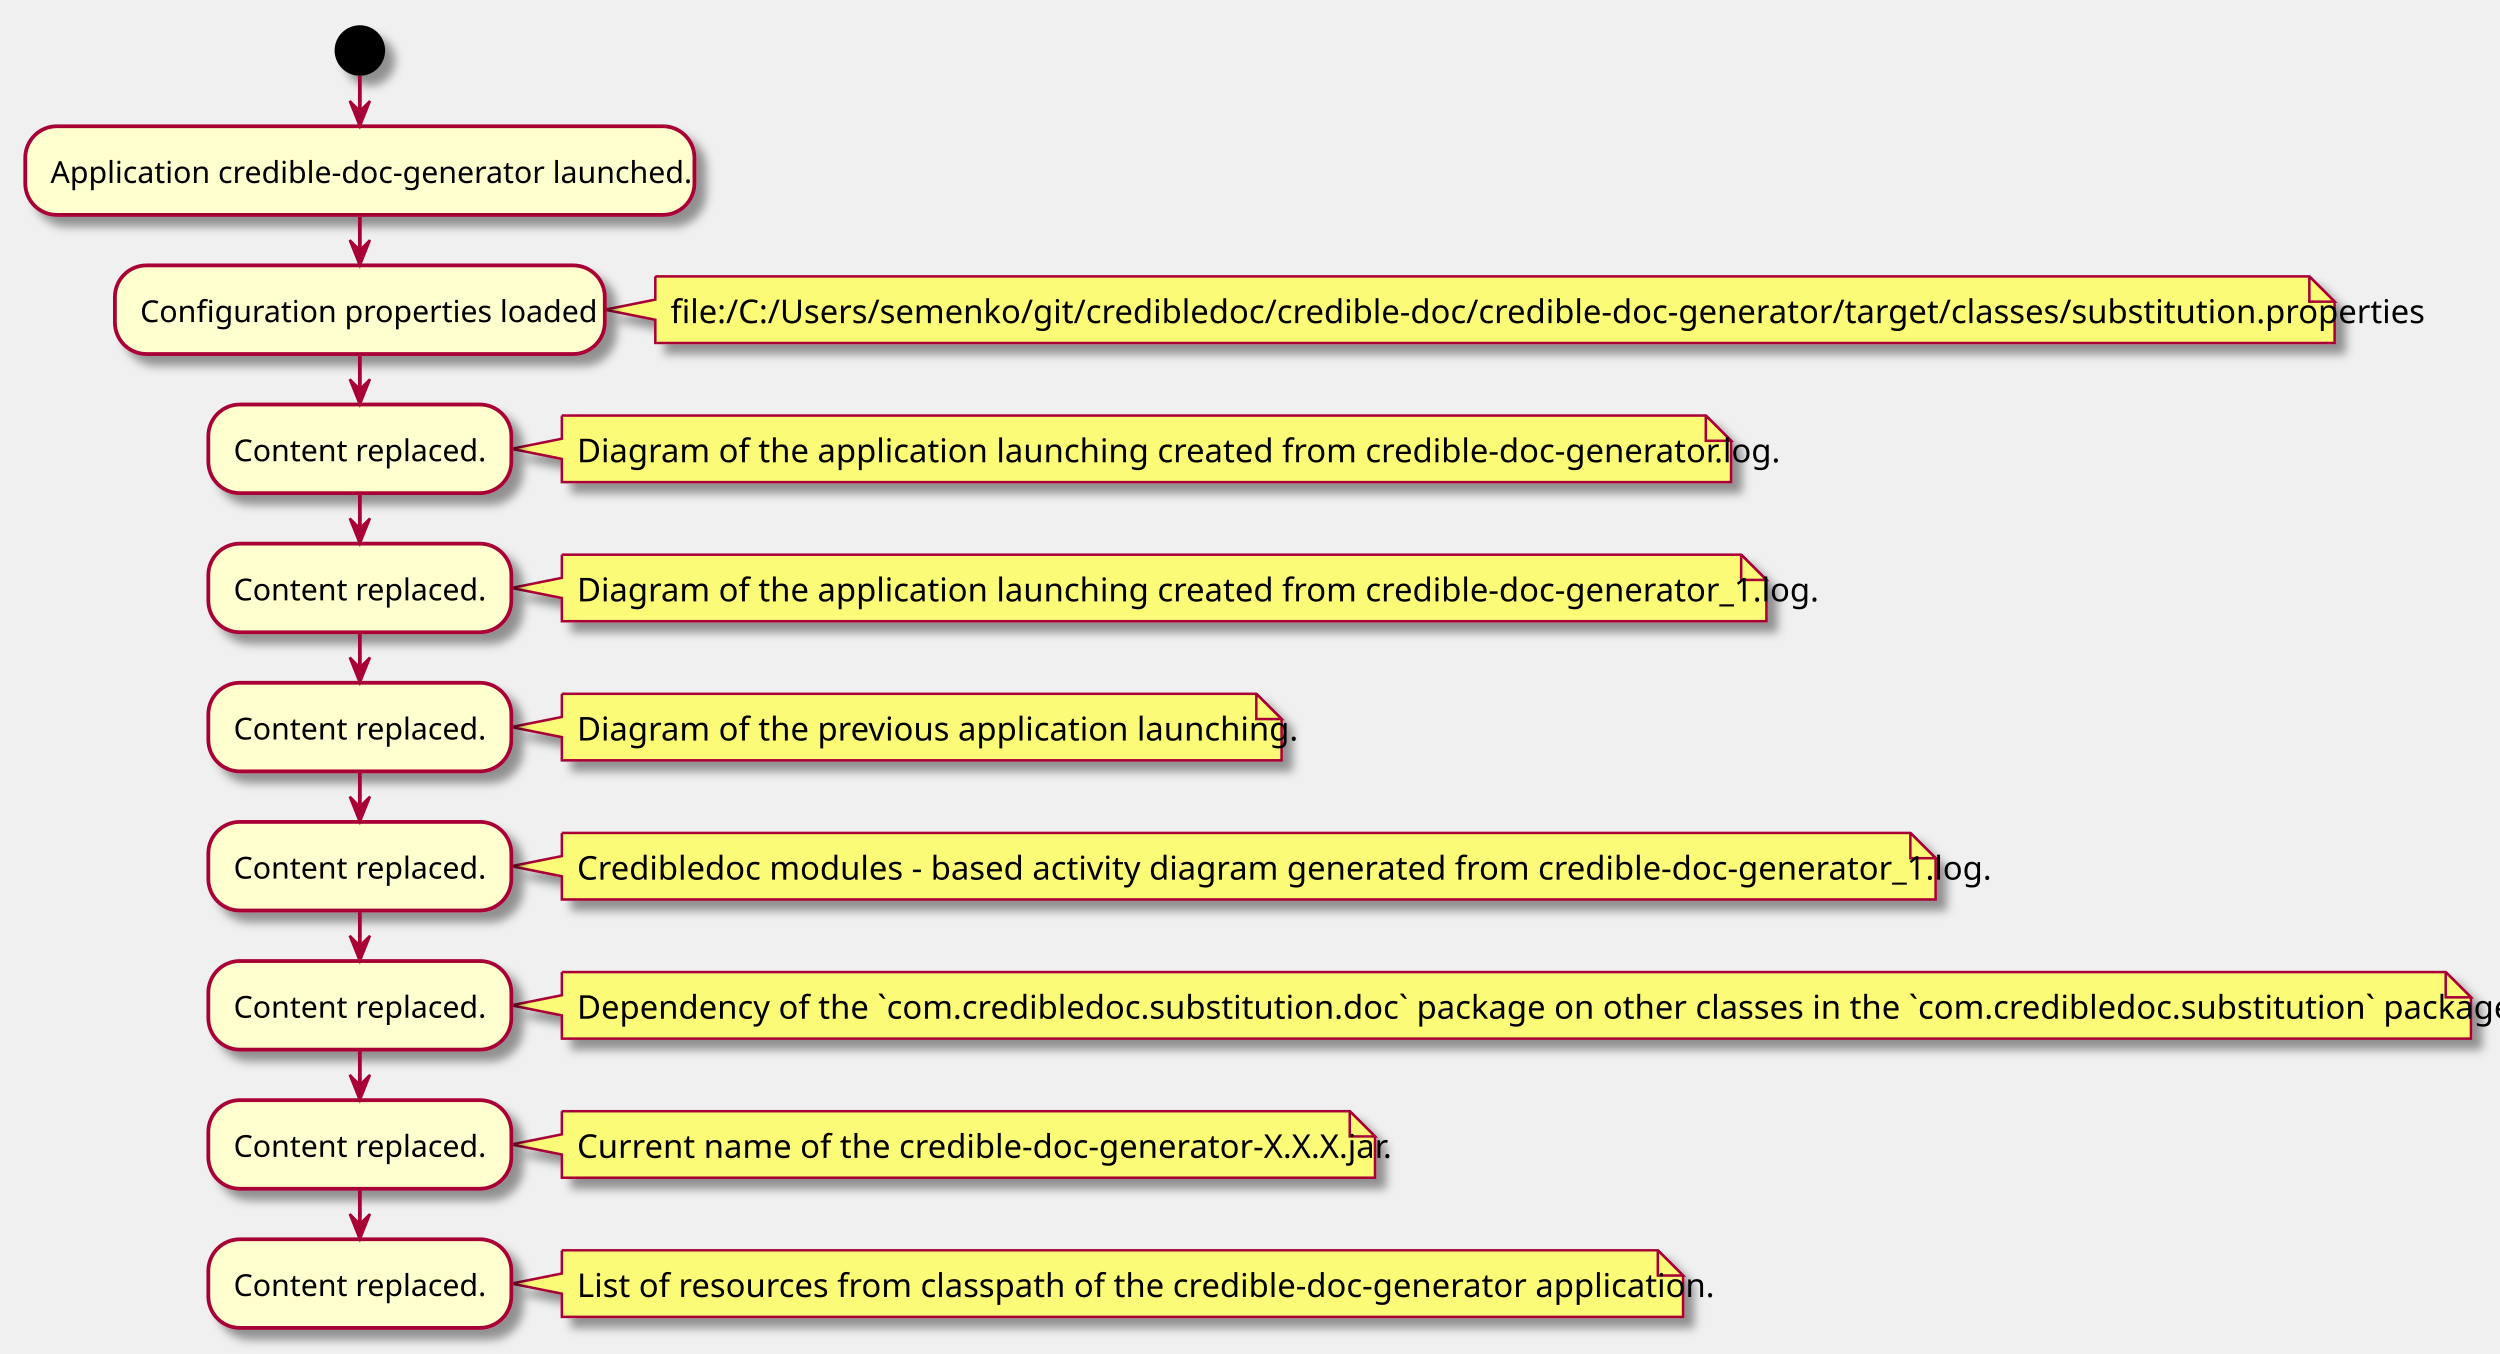
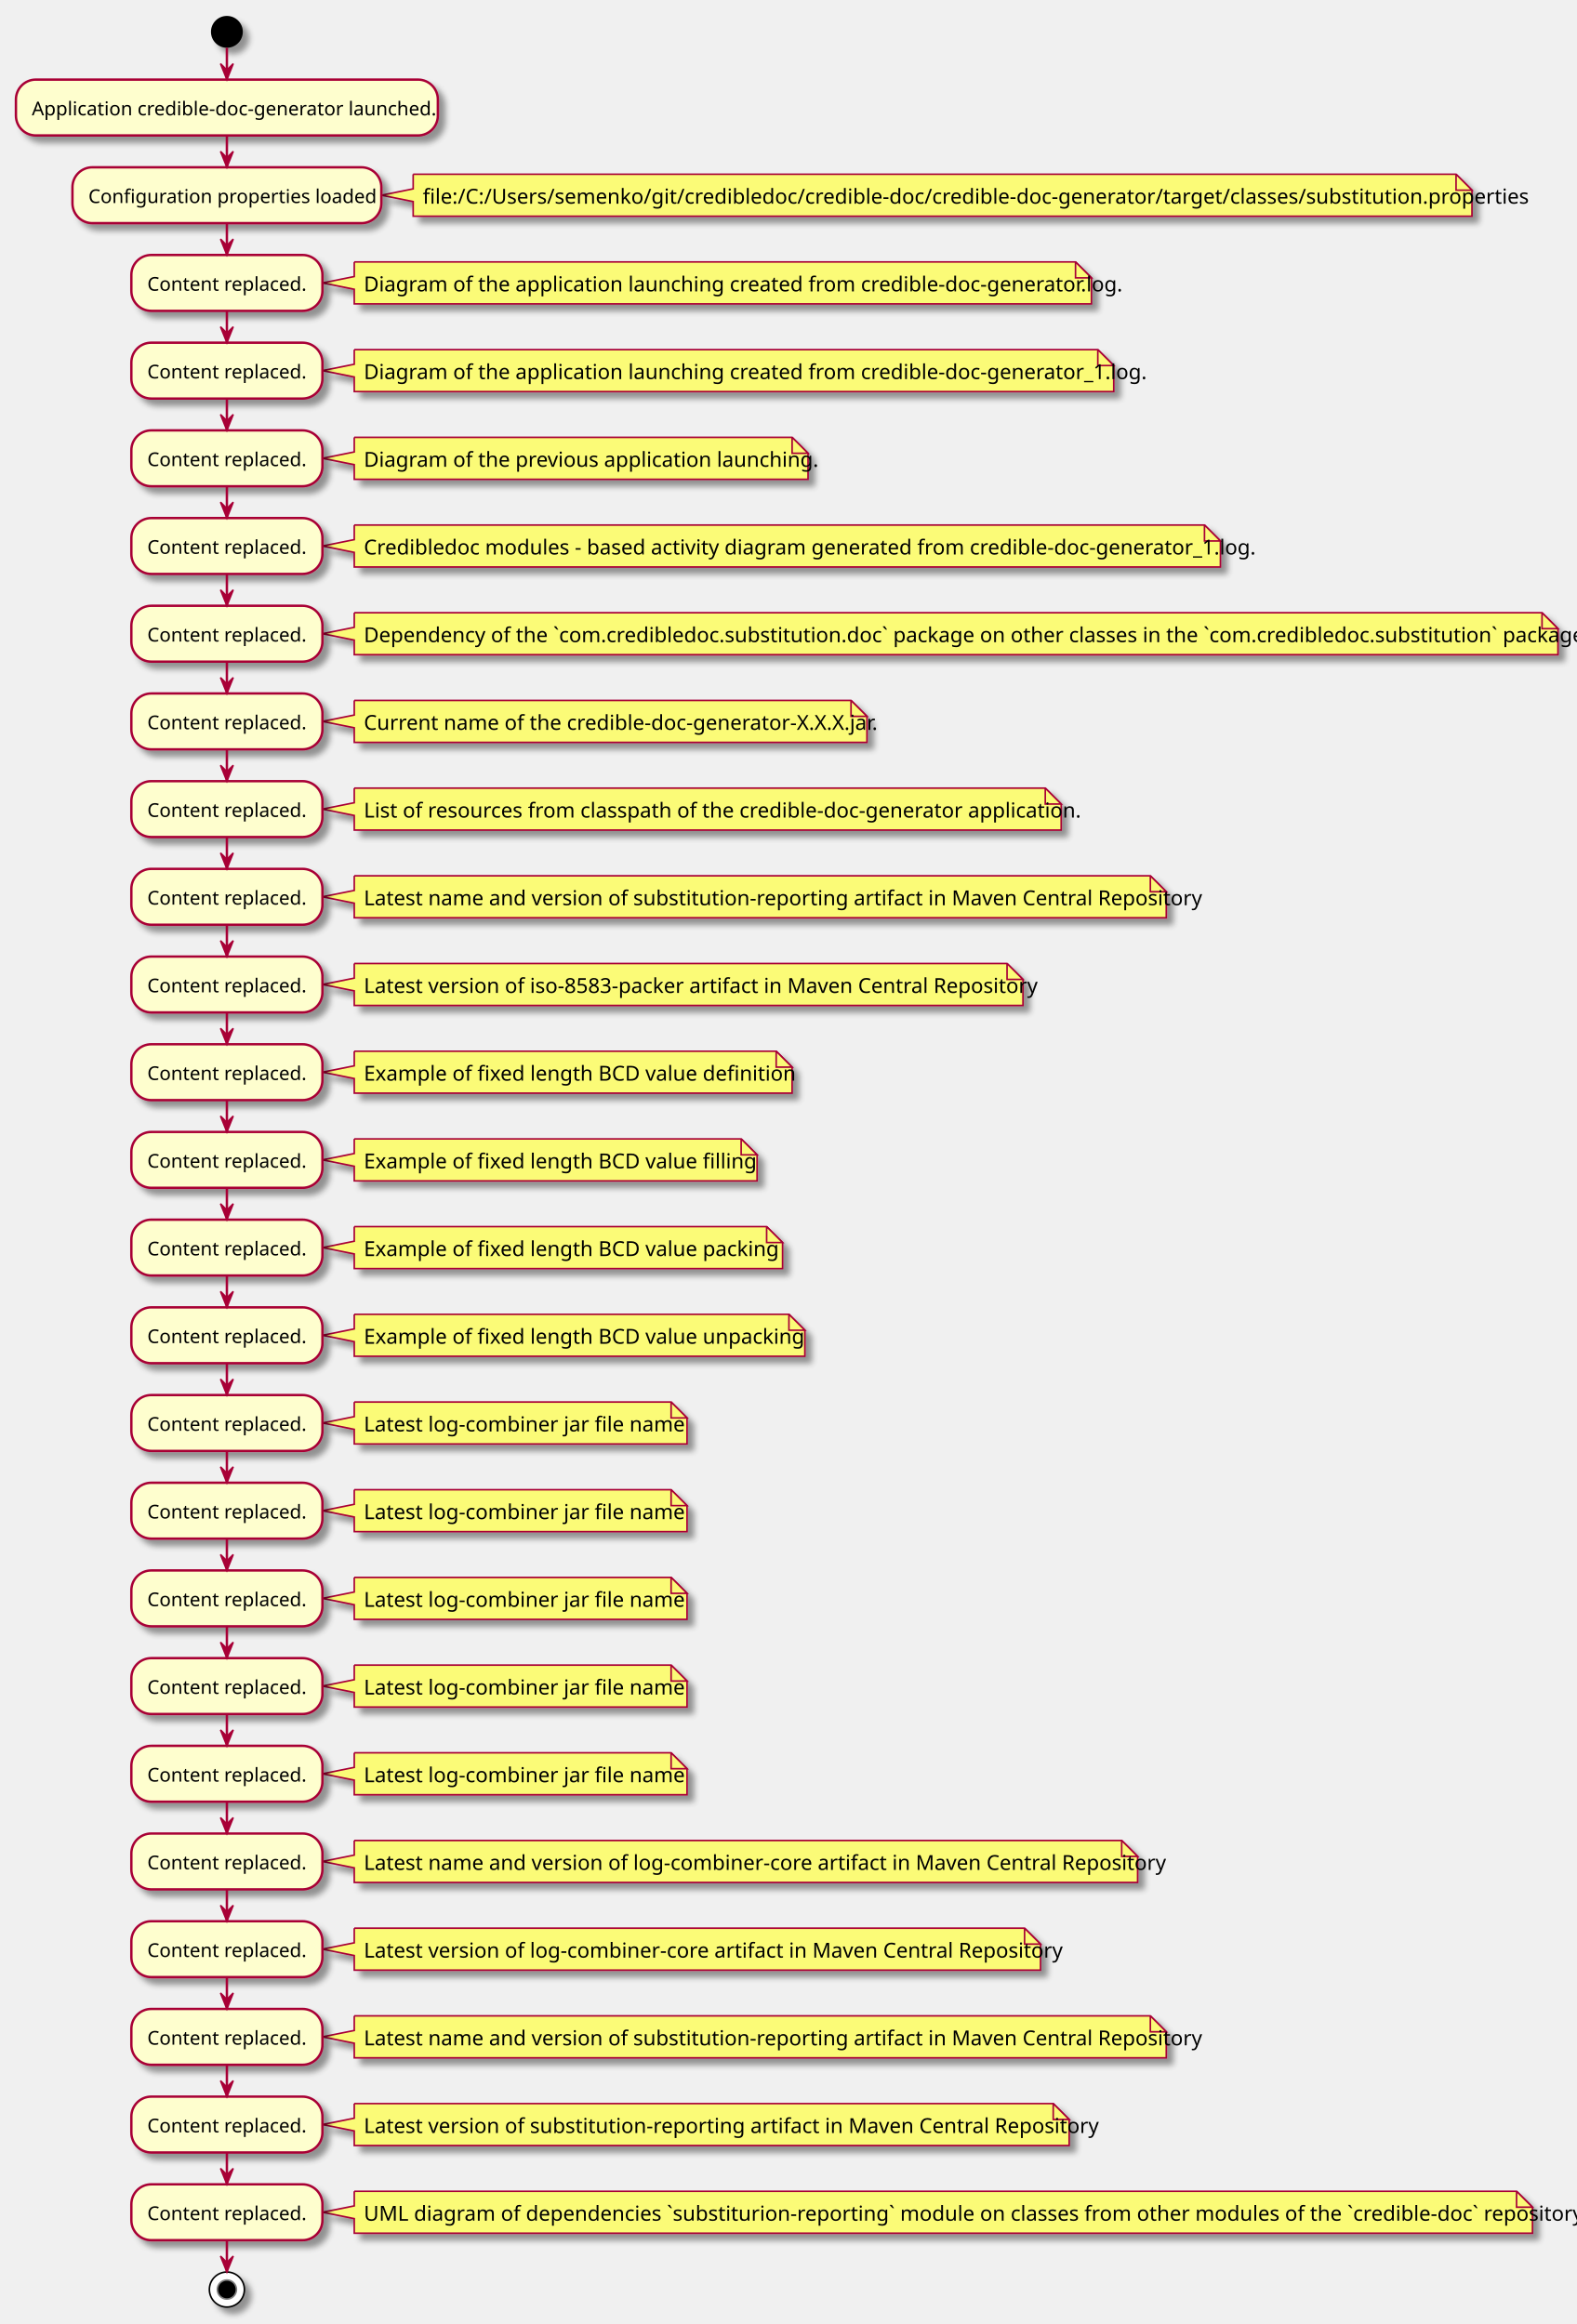
- <svg xmlns="http://www.w3.org/2000/svg" contentScriptType="application/ecmascript" contentStyleType="text/css" height="536px" preserveAspectRatio="none" style="width:990px;height:536px;" version="1.1" viewBox="0 0 990 536" width="990px" zoomAndPan="magnify">
+ <svg xmlns="http://www.w3.org/2000/svg" contentScriptType="application/ecmascript" contentStyleType="text/css" height="1460px" preserveAspectRatio="none" style="width:990px;height:1460px;" version="1.1" viewBox="0 0 990 1460" width="990px" zoomAndPan="magnify">
  <defs>
-     <filter height="300%" id="f1w4pi0k5zzzpn" width="300%" x="-1" y="-1">
+     <filter height="300%" id="f1uh0eb0w8x5te" width="300%" x="-1" y="-1">
      <feGaussianBlur result="blurOut" stdDeviation="2.0" />
      <feColorMatrix in="blurOut" result="blurOut2" type="matrix" values="0 0 0 0 0 0 0 0 0 0 0 0 0 0 0 0 0 0 .4 0" />
      <feOffset dx="4.0" dy="4.0" in="blurOut2" result="blurOut3" />
      <feBlend in="SourceGraphic" in2="blurOut3" mode="normal" />
    </filter>
  </defs>
  <g>
-     <ellipse cx="142.5" cy="20" fill="#000000" filter="url(#f1w4pi0k5zzzpn)" rx="10" ry="10" style="stroke: none; stroke-width: 1.0;" />
-     <rect fill="#FEFECE" filter="url(#f1w4pi0k5zzzpn)" height="35.094" rx="12.5" ry="12.5" style="stroke: #A80036; stroke-width: 1.5;" width="265" x="10" y="50" />
+     <ellipse cx="142.5" cy="20" fill="#000000" filter="url(#f1uh0eb0w8x5te)" rx="10" ry="10" style="stroke: none; stroke-width: 1.0;" />
+     <rect fill="#FEFECE" filter="url(#f1uh0eb0w8x5te)" height="35.094" rx="12.5" ry="12.5" style="stroke: #A80036; stroke-width: 1.5;" width="265" x="10" y="50" />
    <text fill="#000000" font-family="sans-serif" font-size="12" lengthAdjust="spacingAndGlyphs" textLength="245" x="20" y="72.457">Application credible-doc-generator launched.</text>
-     <path d="M259.5,109.465 L259.5,118.641 L239.5,122.641 L259.5,126.641 L259.5,135.816 A0,0 0 0 0 259.5,135.816 L924.5,135.816 A0,0 0 0 0 924.5,135.816 L924.5,119.465 L914.5,109.465 L259.5,109.465 A0,0 0 0 0 259.5,109.465 " fill="#FBFB77" filter="url(#f1w4pi0k5zzzpn)" style="stroke: #A80036; stroke-width: 1.0;" />
+     <path d="M259.5,109.465 L259.5,118.641 L239.5,122.641 L259.5,126.641 L259.5,135.816 A0,0 0 0 0 259.5,135.816 L924.5,135.816 A0,0 0 0 0 924.5,135.816 L924.5,119.465 L914.5,109.465 L259.5,109.465 A0,0 0 0 0 259.5,109.465 " fill="#FBFB77" filter="url(#f1uh0eb0w8x5te)" style="stroke: #A80036; stroke-width: 1.0;" />
    <path d="M914.5,109.465 L914.5,119.465 L924.5,119.465 L914.5,109.465 " fill="#FBFB77" style="stroke: #A80036; stroke-width: 1.0;" />
    <text fill="#000000" font-family="sans-serif" font-size="13" lengthAdjust="spacingAndGlyphs" textLength="644" x="265.5" y="127.96">file:/C:/Users/semenko/git/credibledoc/credible-doc/credible-doc-generator/target/classes/substitution.properties</text>
-     <rect fill="#FEFECE" filter="url(#f1w4pi0k5zzzpn)" height="35.094" rx="12.5" ry="12.5" style="stroke: #A80036; stroke-width: 1.5;" width="194" x="45.5" y="105.094" />
+     <rect fill="#FEFECE" filter="url(#f1uh0eb0w8x5te)" height="35.094" rx="12.5" ry="12.5" style="stroke: #A80036; stroke-width: 1.5;" width="194" x="45.5" y="105.094" />
    <text fill="#000000" font-family="sans-serif" font-size="12" lengthAdjust="spacingAndGlyphs" textLength="174" x="55.5" y="127.551">Configuration properties loaded</text>
-     <path d="M222.5,164.559 L222.5,173.734 L202.5,177.734 L222.5,181.734 L222.5,190.91 A0,0 0 0 0 222.5,190.91 L685.5,190.91 A0,0 0 0 0 685.5,190.91 L685.5,174.559 L675.5,164.559 L222.5,164.559 A0,0 0 0 0 222.5,164.559 " fill="#FBFB77" filter="url(#f1w4pi0k5zzzpn)" style="stroke: #A80036; stroke-width: 1.0;" />
+     <path d="M222.5,164.559 L222.5,173.734 L202.5,177.734 L222.5,181.734 L222.5,190.91 A0,0 0 0 0 222.5,190.91 L685.5,190.91 A0,0 0 0 0 685.5,190.91 L685.5,174.559 L675.5,164.559 L222.5,164.559 A0,0 0 0 0 222.5,164.559 " fill="#FBFB77" filter="url(#f1uh0eb0w8x5te)" style="stroke: #A80036; stroke-width: 1.0;" />
    <path d="M675.5,164.559 L675.5,174.559 L685.5,174.559 L675.5,164.559 " fill="#FBFB77" style="stroke: #A80036; stroke-width: 1.0;" />
    <text fill="#000000" font-family="sans-serif" font-size="13" lengthAdjust="spacingAndGlyphs" textLength="442" x="228.5" y="183.054">Diagram of the application launching created from credible-doc-generator.log.</text>
-     <rect fill="#FEFECE" filter="url(#f1w4pi0k5zzzpn)" height="35.094" rx="12.5" ry="12.5" style="stroke: #A80036; stroke-width: 1.5;" width="120" x="82.5" y="160.188" />
+     <rect fill="#FEFECE" filter="url(#f1uh0eb0w8x5te)" height="35.094" rx="12.5" ry="12.5" style="stroke: #A80036; stroke-width: 1.5;" width="120" x="82.5" y="160.188" />
    <text fill="#000000" font-family="sans-serif" font-size="12" lengthAdjust="spacingAndGlyphs" textLength="97" x="92.5" y="182.644">Content replaced.</text>
-     <path d="M222.5,219.652 L222.5,228.828 L202.5,232.828 L222.5,236.828 L222.5,246.004 A0,0 0 0 0 222.5,246.004 L699.5,246.004 A0,0 0 0 0 699.5,246.004 L699.5,229.652 L689.5,219.652 L222.5,219.652 A0,0 0 0 0 222.5,219.652 " fill="#FBFB77" filter="url(#f1w4pi0k5zzzpn)" style="stroke: #A80036; stroke-width: 1.0;" />
+     <path d="M222.5,219.652 L222.5,228.828 L202.5,232.828 L222.5,236.828 L222.5,246.004 A0,0 0 0 0 222.5,246.004 L699.5,246.004 A0,0 0 0 0 699.5,246.004 L699.5,229.652 L689.5,219.652 L222.5,219.652 A0,0 0 0 0 222.5,219.652 " fill="#FBFB77" filter="url(#f1uh0eb0w8x5te)" style="stroke: #A80036; stroke-width: 1.0;" />
    <path d="M689.5,219.652 L689.5,229.652 L699.5,229.652 L689.5,219.652 " fill="#FBFB77" style="stroke: #A80036; stroke-width: 1.0;" />
    <text fill="#000000" font-family="sans-serif" font-size="13" lengthAdjust="spacingAndGlyphs" textLength="456" x="228.5" y="238.148">Diagram of the application launching created from credible-doc-generator_1.log.</text>
-     <rect fill="#FEFECE" filter="url(#f1w4pi0k5zzzpn)" height="35.094" rx="12.5" ry="12.5" style="stroke: #A80036; stroke-width: 1.5;" width="120" x="82.5" y="215.281" />
+     <rect fill="#FEFECE" filter="url(#f1uh0eb0w8x5te)" height="35.094" rx="12.5" ry="12.5" style="stroke: #A80036; stroke-width: 1.5;" width="120" x="82.5" y="215.281" />
    <text fill="#000000" font-family="sans-serif" font-size="12" lengthAdjust="spacingAndGlyphs" textLength="97" x="92.5" y="237.738">Content replaced.</text>
-     <path d="M222.5,274.746 L222.5,283.922 L202.5,287.922 L222.5,291.922 L222.5,301.098 A0,0 0 0 0 222.5,301.098 L507.5,301.098 A0,0 0 0 0 507.5,301.098 L507.5,284.746 L497.5,274.746 L222.5,274.746 A0,0 0 0 0 222.5,274.746 " fill="#FBFB77" filter="url(#f1w4pi0k5zzzpn)" style="stroke: #A80036; stroke-width: 1.0;" />
+     <path d="M222.5,274.746 L222.5,283.922 L202.5,287.922 L222.5,291.922 L222.5,301.098 A0,0 0 0 0 222.5,301.098 L507.5,301.098 A0,0 0 0 0 507.5,301.098 L507.5,284.746 L497.5,274.746 L222.5,274.746 A0,0 0 0 0 222.5,274.746 " fill="#FBFB77" filter="url(#f1uh0eb0w8x5te)" style="stroke: #A80036; stroke-width: 1.0;" />
    <path d="M497.5,274.746 L497.5,284.746 L507.5,284.746 L497.5,274.746 " fill="#FBFB77" style="stroke: #A80036; stroke-width: 1.0;" />
    <text fill="#000000" font-family="sans-serif" font-size="13" lengthAdjust="spacingAndGlyphs" textLength="264" x="228.5" y="293.241">Diagram of the previous application launching.</text>
-     <rect fill="#FEFECE" filter="url(#f1w4pi0k5zzzpn)" height="35.094" rx="12.5" ry="12.5" style="stroke: #A80036; stroke-width: 1.5;" width="120" x="82.5" y="270.375" />
+     <rect fill="#FEFECE" filter="url(#f1uh0eb0w8x5te)" height="35.094" rx="12.5" ry="12.5" style="stroke: #A80036; stroke-width: 1.5;" width="120" x="82.5" y="270.375" />
    <text fill="#000000" font-family="sans-serif" font-size="12" lengthAdjust="spacingAndGlyphs" textLength="97" x="92.5" y="292.832">Content replaced.</text>
-     <path d="M222.5,329.84 L222.5,339.016 L202.5,343.016 L222.5,347.016 L222.5,356.191 A0,0 0 0 0 222.5,356.191 L766.5,356.191 A0,0 0 0 0 766.5,356.191 L766.5,339.84 L756.5,329.84 L222.5,329.84 A0,0 0 0 0 222.5,329.84 " fill="#FBFB77" filter="url(#f1w4pi0k5zzzpn)" style="stroke: #A80036; stroke-width: 1.0;" />
+     <path d="M222.5,329.84 L222.5,339.016 L202.5,343.016 L222.5,347.016 L222.5,356.191 A0,0 0 0 0 222.5,356.191 L766.5,356.191 A0,0 0 0 0 766.5,356.191 L766.5,339.84 L756.5,329.84 L222.5,329.84 A0,0 0 0 0 222.5,329.84 " fill="#FBFB77" filter="url(#f1uh0eb0w8x5te)" style="stroke: #A80036; stroke-width: 1.0;" />
    <path d="M756.5,329.84 L756.5,339.84 L766.5,339.84 L756.5,329.84 " fill="#FBFB77" style="stroke: #A80036; stroke-width: 1.0;" />
    <text fill="#000000" font-family="sans-serif" font-size="13" lengthAdjust="spacingAndGlyphs" textLength="523" x="228.5" y="348.335">Credibledoc modules - based activity diagram generated from credible-doc-generator_1.log.</text>
-     <rect fill="#FEFECE" filter="url(#f1w4pi0k5zzzpn)" height="35.094" rx="12.5" ry="12.5" style="stroke: #A80036; stroke-width: 1.5;" width="120" x="82.5" y="325.469" />
+     <rect fill="#FEFECE" filter="url(#f1uh0eb0w8x5te)" height="35.094" rx="12.5" ry="12.5" style="stroke: #A80036; stroke-width: 1.5;" width="120" x="82.5" y="325.469" />
    <text fill="#000000" font-family="sans-serif" font-size="12" lengthAdjust="spacingAndGlyphs" textLength="97" x="92.5" y="347.926">Content replaced.</text>
-     <path d="M222.5,384.934 L222.5,394.109 L202.5,398.109 L222.5,402.109 L222.5,411.285 A0,0 0 0 0 222.5,411.285 L978.5,411.285 A0,0 0 0 0 978.5,411.285 L978.5,394.934 L968.5,384.934 L222.5,384.934 A0,0 0 0 0 222.5,384.934 " fill="#FBFB77" filter="url(#f1w4pi0k5zzzpn)" style="stroke: #A80036; stroke-width: 1.0;" />
+     <path d="M222.5,384.934 L222.5,394.109 L202.5,398.109 L222.5,402.109 L222.5,411.285 A0,0 0 0 0 222.5,411.285 L978.5,411.285 A0,0 0 0 0 978.5,411.285 L978.5,394.934 L968.5,384.934 L222.5,384.934 A0,0 0 0 0 222.5,384.934 " fill="#FBFB77" filter="url(#f1uh0eb0w8x5te)" style="stroke: #A80036; stroke-width: 1.0;" />
    <path d="M968.5,384.934 L968.5,394.934 L978.5,394.934 L968.5,384.934 " fill="#FBFB77" style="stroke: #A80036; stroke-width: 1.0;" />
    <text fill="#000000" font-family="sans-serif" font-size="13" lengthAdjust="spacingAndGlyphs" textLength="735" x="228.5" y="403.429">Dependency of the `com.credibledoc.substitution.doc` package on other classes in the `com.credibledoc.substitution` package.</text>
-     <rect fill="#FEFECE" filter="url(#f1w4pi0k5zzzpn)" height="35.094" rx="12.5" ry="12.5" style="stroke: #A80036; stroke-width: 1.5;" width="120" x="82.5" y="380.562" />
+     <rect fill="#FEFECE" filter="url(#f1uh0eb0w8x5te)" height="35.094" rx="12.5" ry="12.5" style="stroke: #A80036; stroke-width: 1.5;" width="120" x="82.5" y="380.562" />
    <text fill="#000000" font-family="sans-serif" font-size="12" lengthAdjust="spacingAndGlyphs" textLength="97" x="92.5" y="403.019">Content replaced.</text>
-     <path d="M222.5,440.027 L222.5,449.203 L202.5,453.203 L222.5,457.203 L222.5,466.379 A0,0 0 0 0 222.5,466.379 L544.5,466.379 A0,0 0 0 0 544.5,466.379 L544.5,450.027 L534.5,440.027 L222.5,440.027 A0,0 0 0 0 222.5,440.027 " fill="#FBFB77" filter="url(#f1w4pi0k5zzzpn)" style="stroke: #A80036; stroke-width: 1.0;" />
+     <path d="M222.5,440.027 L222.5,449.203 L202.5,453.203 L222.5,457.203 L222.5,466.379 A0,0 0 0 0 222.5,466.379 L544.5,466.379 A0,0 0 0 0 544.5,466.379 L544.5,450.027 L534.5,440.027 L222.5,440.027 A0,0 0 0 0 222.5,440.027 " fill="#FBFB77" filter="url(#f1uh0eb0w8x5te)" style="stroke: #A80036; stroke-width: 1.0;" />
    <path d="M534.5,440.027 L534.5,450.027 L544.5,450.027 L534.5,440.027 " fill="#FBFB77" style="stroke: #A80036; stroke-width: 1.0;" />
    <text fill="#000000" font-family="sans-serif" font-size="13" lengthAdjust="spacingAndGlyphs" textLength="301" x="228.5" y="458.522">Current name of the credible-doc-generator-X.X.X.jar.</text>
-     <rect fill="#FEFECE" filter="url(#f1w4pi0k5zzzpn)" height="35.094" rx="12.5" ry="12.5" style="stroke: #A80036; stroke-width: 1.5;" width="120" x="82.5" y="435.656" />
+     <rect fill="#FEFECE" filter="url(#f1uh0eb0w8x5te)" height="35.094" rx="12.5" ry="12.5" style="stroke: #A80036; stroke-width: 1.5;" width="120" x="82.5" y="435.656" />
    <text fill="#000000" font-family="sans-serif" font-size="12" lengthAdjust="spacingAndGlyphs" textLength="97" x="92.5" y="458.113">Content replaced.</text>
-     <path d="M222.5,495.121 L222.5,504.297 L202.5,508.297 L222.5,512.297 L222.5,521.473 A0,0 0 0 0 222.5,521.473 L666.5,521.473 A0,0 0 0 0 666.5,521.473 L666.5,505.121 L656.5,495.121 L222.5,495.121 A0,0 0 0 0 222.5,495.121 " fill="#FBFB77" filter="url(#f1w4pi0k5zzzpn)" style="stroke: #A80036; stroke-width: 1.0;" />
+     <path d="M222.5,495.121 L222.5,504.297 L202.5,508.297 L222.5,512.297 L222.5,521.473 A0,0 0 0 0 222.5,521.473 L666.5,521.473 A0,0 0 0 0 666.5,521.473 L666.5,505.121 L656.5,495.121 L222.5,495.121 A0,0 0 0 0 222.5,495.121 " fill="#FBFB77" filter="url(#f1uh0eb0w8x5te)" style="stroke: #A80036; stroke-width: 1.0;" />
    <path d="M656.5,495.121 L656.5,505.121 L666.5,505.121 L656.5,495.121 " fill="#FBFB77" style="stroke: #A80036; stroke-width: 1.0;" />
    <text fill="#000000" font-family="sans-serif" font-size="13" lengthAdjust="spacingAndGlyphs" textLength="423" x="228.5" y="513.616">List of resources from classpath of the credible-doc-generator application.</text>
-     <rect fill="#FEFECE" filter="url(#f1w4pi0k5zzzpn)" height="35.094" rx="12.5" ry="12.5" style="stroke: #A80036; stroke-width: 1.5;" width="120" x="82.5" y="490.75" />
+     <rect fill="#FEFECE" filter="url(#f1uh0eb0w8x5te)" height="35.094" rx="12.5" ry="12.5" style="stroke: #A80036; stroke-width: 1.5;" width="120" x="82.5" y="490.75" />
    <text fill="#000000" font-family="sans-serif" font-size="12" lengthAdjust="spacingAndGlyphs" textLength="97" x="92.5" y="513.207">Content replaced.</text>
+     <path d="M222.5,550.215 L222.5,559.391 L202.5,563.391 L222.5,567.391 L222.5,576.566 A0,0 0 0 0 222.5,576.566 L732.5,576.566 A0,0 0 0 0 732.5,576.566 L732.5,560.215 L722.5,550.215 L222.5,550.215 A0,0 0 0 0 222.5,550.215 " fill="#FBFB77" filter="url(#f1uh0eb0w8x5te)" style="stroke: #A80036; stroke-width: 1.0;" />
+     <path d="M722.5,550.215 L722.5,560.215 L732.5,560.215 L722.5,550.215 " fill="#FBFB77" style="stroke: #A80036; stroke-width: 1.0;" />
+     <text fill="#000000" font-family="sans-serif" font-size="13" lengthAdjust="spacingAndGlyphs" textLength="489" x="228.5" y="568.71">Latest name and version of substitution-reporting artifact in Maven Central Repository</text>
+     <rect fill="#FEFECE" filter="url(#f1uh0eb0w8x5te)" height="35.094" rx="12.5" ry="12.5" style="stroke: #A80036; stroke-width: 1.5;" width="120" x="82.5" y="545.844" />
+     <text fill="#000000" font-family="sans-serif" font-size="12" lengthAdjust="spacingAndGlyphs" textLength="97" x="92.5" y="568.301">Content replaced.</text>
+     <path d="M222.5,605.309 L222.5,614.484 L202.5,618.484 L222.5,622.484 L222.5,631.66 A0,0 0 0 0 222.5,631.66 L642.5,631.66 A0,0 0 0 0 642.5,631.66 L642.5,615.309 L632.5,605.309 L222.5,605.309 A0,0 0 0 0 222.5,605.309 " fill="#FBFB77" filter="url(#f1uh0eb0w8x5te)" style="stroke: #A80036; stroke-width: 1.0;" />
+     <path d="M632.5,605.309 L632.5,615.309 L642.5,615.309 L632.5,605.309 " fill="#FBFB77" style="stroke: #A80036; stroke-width: 1.0;" />
+     <text fill="#000000" font-family="sans-serif" font-size="13" lengthAdjust="spacingAndGlyphs" textLength="399" x="228.5" y="623.804">Latest version of iso-8583-packer artifact in Maven Central Repository</text>
+     <rect fill="#FEFECE" filter="url(#f1uh0eb0w8x5te)" height="35.094" rx="12.5" ry="12.5" style="stroke: #A80036; stroke-width: 1.5;" width="120" x="82.5" y="600.938" />
+     <text fill="#000000" font-family="sans-serif" font-size="12" lengthAdjust="spacingAndGlyphs" textLength="97" x="92.5" y="623.394">Content replaced.</text>
+     <path d="M222.5,660.402 L222.5,669.578 L202.5,673.578 L222.5,677.578 L222.5,686.754 A0,0 0 0 0 222.5,686.754 L497.5,686.754 A0,0 0 0 0 497.5,686.754 L497.5,670.402 L487.5,660.402 L222.5,660.402 A0,0 0 0 0 222.5,660.402 " fill="#FBFB77" filter="url(#f1uh0eb0w8x5te)" style="stroke: #A80036; stroke-width: 1.0;" />
+     <path d="M487.5,660.402 L487.5,670.402 L497.5,670.402 L487.5,660.402 " fill="#FBFB77" style="stroke: #A80036; stroke-width: 1.0;" />
+     <text fill="#000000" font-family="sans-serif" font-size="13" lengthAdjust="spacingAndGlyphs" textLength="254" x="228.5" y="678.898">Example of fixed length BCD value definition</text>
+     <rect fill="#FEFECE" filter="url(#f1uh0eb0w8x5te)" height="35.094" rx="12.5" ry="12.5" style="stroke: #A80036; stroke-width: 1.5;" width="120" x="82.5" y="656.031" />
+     <text fill="#000000" font-family="sans-serif" font-size="12" lengthAdjust="spacingAndGlyphs" textLength="97" x="92.5" y="678.488">Content replaced.</text>
+     <path d="M222.5,715.496 L222.5,724.672 L202.5,728.672 L222.5,732.672 L222.5,741.848 A0,0 0 0 0 222.5,741.848 L475.5,741.848 A0,0 0 0 0 475.5,741.848 L475.5,725.496 L465.5,715.496 L222.5,715.496 A0,0 0 0 0 222.5,715.496 " fill="#FBFB77" filter="url(#f1uh0eb0w8x5te)" style="stroke: #A80036; stroke-width: 1.0;" />
+     <path d="M465.5,715.496 L465.5,725.496 L475.5,725.496 L465.5,715.496 " fill="#FBFB77" style="stroke: #A80036; stroke-width: 1.0;" />
+     <text fill="#000000" font-family="sans-serif" font-size="13" lengthAdjust="spacingAndGlyphs" textLength="232" x="228.5" y="733.991">Example of fixed length BCD value filling</text>
+     <rect fill="#FEFECE" filter="url(#f1uh0eb0w8x5te)" height="35.094" rx="12.5" ry="12.5" style="stroke: #A80036; stroke-width: 1.5;" width="120" x="82.5" y="711.125" />
+     <text fill="#000000" font-family="sans-serif" font-size="12" lengthAdjust="spacingAndGlyphs" textLength="97" x="92.5" y="733.582">Content replaced.</text>
+     <path d="M222.5,770.59 L222.5,779.766 L202.5,783.766 L222.5,787.766 L222.5,796.941 A0,0 0 0 0 222.5,796.941 L491.5,796.941 A0,0 0 0 0 491.5,796.941 L491.5,780.59 L481.5,770.59 L222.5,770.59 A0,0 0 0 0 222.5,770.59 " fill="#FBFB77" filter="url(#f1uh0eb0w8x5te)" style="stroke: #A80036; stroke-width: 1.0;" />
+     <path d="M481.5,770.59 L481.5,780.59 L491.5,780.59 L481.5,770.59 " fill="#FBFB77" style="stroke: #A80036; stroke-width: 1.0;" />
+     <text fill="#000000" font-family="sans-serif" font-size="13" lengthAdjust="spacingAndGlyphs" textLength="248" x="228.5" y="789.085">Example of fixed length BCD value packing</text>
+     <rect fill="#FEFECE" filter="url(#f1uh0eb0w8x5te)" height="35.094" rx="12.5" ry="12.5" style="stroke: #A80036; stroke-width: 1.5;" width="120" x="82.5" y="766.219" />
+     <text fill="#000000" font-family="sans-serif" font-size="12" lengthAdjust="spacingAndGlyphs" textLength="97" x="92.5" y="788.676">Content replaced.</text>
+     <path d="M222.5,825.684 L222.5,834.859 L202.5,838.859 L222.5,842.859 L222.5,852.035 A0,0 0 0 0 222.5,852.035 L505.5,852.035 A0,0 0 0 0 505.5,852.035 L505.5,835.684 L495.5,825.684 L222.5,825.684 A0,0 0 0 0 222.5,825.684 " fill="#FBFB77" filter="url(#f1uh0eb0w8x5te)" style="stroke: #A80036; stroke-width: 1.0;" />
+     <path d="M495.5,825.684 L495.5,835.684 L505.5,835.684 L495.5,825.684 " fill="#FBFB77" style="stroke: #A80036; stroke-width: 1.0;" />
+     <text fill="#000000" font-family="sans-serif" font-size="13" lengthAdjust="spacingAndGlyphs" textLength="262" x="228.5" y="844.179">Example of fixed length BCD value unpacking</text>
+     <rect fill="#FEFECE" filter="url(#f1uh0eb0w8x5te)" height="35.094" rx="12.5" ry="12.5" style="stroke: #A80036; stroke-width: 1.5;" width="120" x="82.5" y="821.312" />
+     <text fill="#000000" font-family="sans-serif" font-size="12" lengthAdjust="spacingAndGlyphs" textLength="97" x="92.5" y="843.769">Content replaced.</text>
+     <path d="M222.5,880.777 L222.5,889.953 L202.5,893.953 L222.5,897.953 L222.5,907.129 A0,0 0 0 0 222.5,907.129 L431.5,907.129 A0,0 0 0 0 431.5,907.129 L431.5,890.777 L421.5,880.777 L222.5,880.777 A0,0 0 0 0 222.5,880.777 " fill="#FBFB77" filter="url(#f1uh0eb0w8x5te)" style="stroke: #A80036; stroke-width: 1.0;" />
+     <path d="M421.5,880.777 L421.5,890.777 L431.5,890.777 L421.5,880.777 " fill="#FBFB77" style="stroke: #A80036; stroke-width: 1.0;" />
+     <text fill="#000000" font-family="sans-serif" font-size="13" lengthAdjust="spacingAndGlyphs" textLength="188" x="228.5" y="899.273">Latest log-combiner jar file name</text>
+     <rect fill="#FEFECE" filter="url(#f1uh0eb0w8x5te)" height="35.094" rx="12.5" ry="12.5" style="stroke: #A80036; stroke-width: 1.5;" width="120" x="82.5" y="876.406" />
+     <text fill="#000000" font-family="sans-serif" font-size="12" lengthAdjust="spacingAndGlyphs" textLength="97" x="92.5" y="898.863">Content replaced.</text>
+     <path d="M222.5,935.871 L222.5,945.047 L202.5,949.047 L222.5,953.047 L222.5,962.223 A0,0 0 0 0 222.5,962.223 L431.5,962.223 A0,0 0 0 0 431.5,962.223 L431.5,945.871 L421.5,935.871 L222.5,935.871 A0,0 0 0 0 222.5,935.871 " fill="#FBFB77" filter="url(#f1uh0eb0w8x5te)" style="stroke: #A80036; stroke-width: 1.0;" />
+     <path d="M421.5,935.871 L421.5,945.871 L431.5,945.871 L421.5,935.871 " fill="#FBFB77" style="stroke: #A80036; stroke-width: 1.0;" />
+     <text fill="#000000" font-family="sans-serif" font-size="13" lengthAdjust="spacingAndGlyphs" textLength="188" x="228.5" y="954.366">Latest log-combiner jar file name</text>
+     <rect fill="#FEFECE" filter="url(#f1uh0eb0w8x5te)" height="35.094" rx="12.5" ry="12.5" style="stroke: #A80036; stroke-width: 1.5;" width="120" x="82.5" y="931.5" />
+     <text fill="#000000" font-family="sans-serif" font-size="12" lengthAdjust="spacingAndGlyphs" textLength="97" x="92.5" y="953.957">Content replaced.</text>
+     <path d="M222.5,990.965 L222.5,1000.141 L202.5,1004.141 L222.5,1008.141 L222.5,1017.316 A0,0 0 0 0 222.5,1017.316 L431.5,1017.316 A0,0 0 0 0 431.5,1017.316 L431.5,1000.965 L421.5,990.965 L222.5,990.965 A0,0 0 0 0 222.5,990.965 " fill="#FBFB77" filter="url(#f1uh0eb0w8x5te)" style="stroke: #A80036; stroke-width: 1.0;" />
+     <path d="M421.5,990.965 L421.5,1000.965 L431.5,1000.965 L421.5,990.965 " fill="#FBFB77" style="stroke: #A80036; stroke-width: 1.0;" />
+     <text fill="#000000" font-family="sans-serif" font-size="13" lengthAdjust="spacingAndGlyphs" textLength="188" x="228.5" y="1009.46">Latest log-combiner jar file name</text>
+     <rect fill="#FEFECE" filter="url(#f1uh0eb0w8x5te)" height="35.094" rx="12.5" ry="12.5" style="stroke: #A80036; stroke-width: 1.5;" width="120" x="82.5" y="986.594" />
+     <text fill="#000000" font-family="sans-serif" font-size="12" lengthAdjust="spacingAndGlyphs" textLength="97" x="92.5" y="1009.051">Content replaced.</text>
+     <path d="M222.5,1046.059 L222.5,1055.234 L202.5,1059.234 L222.5,1063.234 L222.5,1072.41 A0,0 0 0 0 222.5,1072.41 L431.5,1072.41 A0,0 0 0 0 431.5,1072.41 L431.5,1056.059 L421.5,1046.059 L222.5,1046.059 A0,0 0 0 0 222.5,1046.059 " fill="#FBFB77" filter="url(#f1uh0eb0w8x5te)" style="stroke: #A80036; stroke-width: 1.0;" />
+     <path d="M421.5,1046.059 L421.5,1056.059 L431.5,1056.059 L421.5,1046.059 " fill="#FBFB77" style="stroke: #A80036; stroke-width: 1.0;" />
+     <text fill="#000000" font-family="sans-serif" font-size="13" lengthAdjust="spacingAndGlyphs" textLength="188" x="228.5" y="1064.554">Latest log-combiner jar file name</text>
+     <rect fill="#FEFECE" filter="url(#f1uh0eb0w8x5te)" height="35.094" rx="12.5" ry="12.5" style="stroke: #A80036; stroke-width: 1.5;" width="120" x="82.5" y="1041.688" />
+     <text fill="#000000" font-family="sans-serif" font-size="12" lengthAdjust="spacingAndGlyphs" textLength="97" x="92.5" y="1064.145">Content replaced.</text>
+     <path d="M222.5,1101.152 L222.5,1110.328 L202.5,1114.328 L222.5,1118.328 L222.5,1127.504 A0,0 0 0 0 222.5,1127.504 L431.5,1127.504 A0,0 0 0 0 431.5,1127.504 L431.5,1111.152 L421.5,1101.152 L222.5,1101.152 A0,0 0 0 0 222.5,1101.152 " fill="#FBFB77" filter="url(#f1uh0eb0w8x5te)" style="stroke: #A80036; stroke-width: 1.0;" />
+     <path d="M421.5,1101.152 L421.5,1111.152 L431.5,1111.152 L421.5,1101.152 " fill="#FBFB77" style="stroke: #A80036; stroke-width: 1.0;" />
+     <text fill="#000000" font-family="sans-serif" font-size="13" lengthAdjust="spacingAndGlyphs" textLength="188" x="228.5" y="1119.648">Latest log-combiner jar file name</text>
+     <rect fill="#FEFECE" filter="url(#f1uh0eb0w8x5te)" height="35.094" rx="12.5" ry="12.5" style="stroke: #A80036; stroke-width: 1.5;" width="120" x="82.5" y="1096.781" />
+     <text fill="#000000" font-family="sans-serif" font-size="12" lengthAdjust="spacingAndGlyphs" textLength="97" x="92.5" y="1119.238">Content replaced.</text>
+     <path d="M222.5,1156.246 L222.5,1165.422 L202.5,1169.422 L222.5,1173.422 L222.5,1182.598 A0,0 0 0 0 222.5,1182.598 L714.5,1182.598 A0,0 0 0 0 714.5,1182.598 L714.5,1166.246 L704.5,1156.246 L222.5,1156.246 A0,0 0 0 0 222.5,1156.246 " fill="#FBFB77" filter="url(#f1uh0eb0w8x5te)" style="stroke: #A80036; stroke-width: 1.0;" />
+     <path d="M704.5,1156.246 L704.5,1166.246 L714.5,1166.246 L704.5,1156.246 " fill="#FBFB77" style="stroke: #A80036; stroke-width: 1.0;" />
+     <text fill="#000000" font-family="sans-serif" font-size="13" lengthAdjust="spacingAndGlyphs" textLength="471" x="228.5" y="1174.741">Latest name and version of log-combiner-core artifact in Maven Central Repository</text>
+     <rect fill="#FEFECE" filter="url(#f1uh0eb0w8x5te)" height="35.094" rx="12.5" ry="12.5" style="stroke: #A80036; stroke-width: 1.5;" width="120" x="82.5" y="1151.875" />
+     <text fill="#000000" font-family="sans-serif" font-size="12" lengthAdjust="spacingAndGlyphs" textLength="97" x="92.5" y="1174.332">Content replaced.</text>
+     <path d="M222.5,1211.34 L222.5,1220.516 L202.5,1224.516 L222.5,1228.516 L222.5,1237.691 A0,0 0 0 0 222.5,1237.691 L653.5,1237.691 A0,0 0 0 0 653.5,1237.691 L653.5,1221.34 L643.5,1211.34 L222.5,1211.34 A0,0 0 0 0 222.5,1211.34 " fill="#FBFB77" filter="url(#f1uh0eb0w8x5te)" style="stroke: #A80036; stroke-width: 1.0;" />
+     <path d="M643.5,1211.34 L643.5,1221.34 L653.5,1221.34 L643.5,1211.34 " fill="#FBFB77" style="stroke: #A80036; stroke-width: 1.0;" />
+     <text fill="#000000" font-family="sans-serif" font-size="13" lengthAdjust="spacingAndGlyphs" textLength="410" x="228.5" y="1229.835">Latest version of log-combiner-core artifact in Maven Central Repository</text>
+     <rect fill="#FEFECE" filter="url(#f1uh0eb0w8x5te)" height="35.094" rx="12.5" ry="12.5" style="stroke: #A80036; stroke-width: 1.5;" width="120" x="82.5" y="1206.969" />
+     <text fill="#000000" font-family="sans-serif" font-size="12" lengthAdjust="spacingAndGlyphs" textLength="97" x="92.5" y="1229.426">Content replaced.</text>
+     <path d="M222.5,1266.434 L222.5,1275.609 L202.5,1279.609 L222.5,1283.609 L222.5,1292.785 A0,0 0 0 0 222.5,1292.785 L732.5,1292.785 A0,0 0 0 0 732.5,1292.785 L732.5,1276.434 L722.5,1266.434 L222.5,1266.434 A0,0 0 0 0 222.5,1266.434 " fill="#FBFB77" filter="url(#f1uh0eb0w8x5te)" style="stroke: #A80036; stroke-width: 1.0;" />
+     <path d="M722.5,1266.434 L722.5,1276.434 L732.5,1276.434 L722.5,1266.434 " fill="#FBFB77" style="stroke: #A80036; stroke-width: 1.0;" />
+     <text fill="#000000" font-family="sans-serif" font-size="13" lengthAdjust="spacingAndGlyphs" textLength="489" x="228.5" y="1284.929">Latest name and version of substitution-reporting artifact in Maven Central Repository</text>
+     <rect fill="#FEFECE" filter="url(#f1uh0eb0w8x5te)" height="35.094" rx="12.5" ry="12.5" style="stroke: #A80036; stroke-width: 1.5;" width="120" x="82.5" y="1262.062" />
+     <text fill="#000000" font-family="sans-serif" font-size="12" lengthAdjust="spacingAndGlyphs" textLength="97" x="92.5" y="1284.52">Content replaced.</text>
+     <path d="M222.5,1321.527 L222.5,1330.703 L202.5,1334.703 L222.5,1338.703 L222.5,1347.879 A0,0 0 0 0 222.5,1347.879 L671.5,1347.879 A0,0 0 0 0 671.5,1347.879 L671.5,1331.527 L661.5,1321.527 L222.5,1321.527 A0,0 0 0 0 222.5,1321.527 " fill="#FBFB77" filter="url(#f1uh0eb0w8x5te)" style="stroke: #A80036; stroke-width: 1.0;" />
+     <path d="M661.5,1321.527 L661.5,1331.527 L671.5,1331.527 L661.5,1321.527 " fill="#FBFB77" style="stroke: #A80036; stroke-width: 1.0;" />
+     <text fill="#000000" font-family="sans-serif" font-size="13" lengthAdjust="spacingAndGlyphs" textLength="428" x="228.5" y="1340.023">Latest version of substitution-reporting artifact in Maven Central Repository</text>
+     <rect fill="#FEFECE" filter="url(#f1uh0eb0w8x5te)" height="35.094" rx="12.5" ry="12.5" style="stroke: #A80036; stroke-width: 1.5;" width="120" x="82.5" y="1317.156" />
+     <text fill="#000000" font-family="sans-serif" font-size="12" lengthAdjust="spacingAndGlyphs" textLength="97" x="92.5" y="1339.613">Content replaced.</text>
+     <path d="M222.5,1376.621 L222.5,1385.797 L202.5,1389.797 L222.5,1393.797 L222.5,1402.973 A0,0 0 0 0 222.5,1402.973 L962.5,1402.973 A0,0 0 0 0 962.5,1402.973 L962.5,1386.621 L952.5,1376.621 L222.5,1376.621 A0,0 0 0 0 222.5,1376.621 " fill="#FBFB77" filter="url(#f1uh0eb0w8x5te)" style="stroke: #A80036; stroke-width: 1.0;" />
+     <path d="M952.5,1376.621 L952.5,1386.621 L962.5,1386.621 L952.5,1376.621 " fill="#FBFB77" style="stroke: #A80036; stroke-width: 1.0;" />
+     <text fill="#000000" font-family="sans-serif" font-size="13" lengthAdjust="spacingAndGlyphs" textLength="719" x="228.5" y="1395.116">UML diagram of dependencies `substiturion-reporting` module on classes from other modules of the `credible-doc` repository.</text>
+     <rect fill="#FEFECE" filter="url(#f1uh0eb0w8x5te)" height="35.094" rx="12.5" ry="12.5" style="stroke: #A80036; stroke-width: 1.5;" width="120" x="82.5" y="1372.25" />
+     <text fill="#000000" font-family="sans-serif" font-size="12" lengthAdjust="spacingAndGlyphs" textLength="97" x="92.5" y="1394.707">Content replaced.</text>
+     <ellipse cx="142.5" cy="1438.344" fill="#FFFFFF" filter="url(#f1uh0eb0w8x5te)" rx="11" ry="11" style="stroke: #000000; stroke-width: 1.0;" />
+     <ellipse cx="142.5" cy="1438.344" fill="#000000" rx="6" ry="6" style="stroke: #7F7F7F; stroke-width: 1.0;" />
    <line style="stroke: #A80036; stroke-width: 1.5;" x1="142.5" x2="142.5" y1="30" y2="50" />
    <polygon fill="#A80036" points="138.5,40,142.5,50,146.5,40,142.5,44" style="stroke: #A80036; stroke-width: 1.0;" />
    <line style="stroke: #A80036; stroke-width: 1.5;" x1="142.5" x2="142.5" y1="85.094" y2="105.094" />
    <polygon fill="#A80036" points="138.5,95.094,142.5,105.094,146.5,95.094,142.5,99.094" style="stroke: #A80036; stroke-width: 1.0;" />
    <line style="stroke: #A80036; stroke-width: 1.5;" x1="142.5" x2="142.5" y1="140.188" y2="160.188" />
    <polygon fill="#A80036" points="138.5,150.188,142.5,160.188,146.5,150.188,142.5,154.188" style="stroke: #A80036; stroke-width: 1.0;" />
    <line style="stroke: #A80036; stroke-width: 1.5;" x1="142.5" x2="142.5" y1="195.281" y2="215.281" />
    <polygon fill="#A80036" points="138.5,205.281,142.5,215.281,146.5,205.281,142.5,209.281" style="stroke: #A80036; stroke-width: 1.0;" />
    <line style="stroke: #A80036; stroke-width: 1.5;" x1="142.5" x2="142.5" y1="250.375" y2="270.375" />
    <polygon fill="#A80036" points="138.5,260.375,142.5,270.375,146.5,260.375,142.5,264.375" style="stroke: #A80036; stroke-width: 1.0;" />
    <line style="stroke: #A80036; stroke-width: 1.5;" x1="142.5" x2="142.5" y1="305.469" y2="325.469" />
    <polygon fill="#A80036" points="138.5,315.469,142.5,325.469,146.5,315.469,142.5,319.469" style="stroke: #A80036; stroke-width: 1.0;" />
    <line style="stroke: #A80036; stroke-width: 1.5;" x1="142.5" x2="142.5" y1="360.562" y2="380.562" />
    <polygon fill="#A80036" points="138.5,370.562,142.5,380.562,146.5,370.562,142.5,374.562" style="stroke: #A80036; stroke-width: 1.0;" />
    <line style="stroke: #A80036; stroke-width: 1.5;" x1="142.5" x2="142.5" y1="415.656" y2="435.656" />
    <polygon fill="#A80036" points="138.5,425.656,142.5,435.656,146.5,425.656,142.5,429.656" style="stroke: #A80036; stroke-width: 1.0;" />
    <line style="stroke: #A80036; stroke-width: 1.5;" x1="142.5" x2="142.5" y1="470.75" y2="490.75" />
    <polygon fill="#A80036" points="138.5,480.75,142.5,490.75,146.5,480.75,142.5,484.75" style="stroke: #A80036; stroke-width: 1.0;" />
+     <line style="stroke: #A80036; stroke-width: 1.5;" x1="142.5" x2="142.5" y1="525.844" y2="545.844" />
+     <polygon fill="#A80036" points="138.5,535.844,142.5,545.844,146.5,535.844,142.5,539.844" style="stroke: #A80036; stroke-width: 1.0;" />
+     <line style="stroke: #A80036; stroke-width: 1.5;" x1="142.5" x2="142.5" y1="580.938" y2="600.938" />
+     <polygon fill="#A80036" points="138.5,590.938,142.5,600.938,146.5,590.938,142.5,594.938" style="stroke: #A80036; stroke-width: 1.0;" />
+     <line style="stroke: #A80036; stroke-width: 1.5;" x1="142.5" x2="142.5" y1="636.031" y2="656.031" />
+     <polygon fill="#A80036" points="138.5,646.031,142.5,656.031,146.5,646.031,142.5,650.031" style="stroke: #A80036; stroke-width: 1.0;" />
+     <line style="stroke: #A80036; stroke-width: 1.5;" x1="142.5" x2="142.5" y1="691.125" y2="711.125" />
+     <polygon fill="#A80036" points="138.5,701.125,142.5,711.125,146.5,701.125,142.5,705.125" style="stroke: #A80036; stroke-width: 1.0;" />
+     <line style="stroke: #A80036; stroke-width: 1.5;" x1="142.5" x2="142.5" y1="746.219" y2="766.219" />
+     <polygon fill="#A80036" points="138.5,756.219,142.5,766.219,146.5,756.219,142.5,760.219" style="stroke: #A80036; stroke-width: 1.0;" />
+     <line style="stroke: #A80036; stroke-width: 1.5;" x1="142.5" x2="142.5" y1="801.312" y2="821.312" />
+     <polygon fill="#A80036" points="138.5,811.312,142.5,821.312,146.5,811.312,142.5,815.312" style="stroke: #A80036; stroke-width: 1.0;" />
+     <line style="stroke: #A80036; stroke-width: 1.5;" x1="142.5" x2="142.5" y1="856.406" y2="876.406" />
+     <polygon fill="#A80036" points="138.5,866.406,142.5,876.406,146.5,866.406,142.5,870.406" style="stroke: #A80036; stroke-width: 1.0;" />
+     <line style="stroke: #A80036; stroke-width: 1.5;" x1="142.5" x2="142.5" y1="911.5" y2="931.5" />
+     <polygon fill="#A80036" points="138.5,921.5,142.5,931.5,146.5,921.5,142.5,925.5" style="stroke: #A80036; stroke-width: 1.0;" />
+     <line style="stroke: #A80036; stroke-width: 1.5;" x1="142.5" x2="142.5" y1="966.594" y2="986.594" />
+     <polygon fill="#A80036" points="138.5,976.594,142.5,986.594,146.5,976.594,142.5,980.594" style="stroke: #A80036; stroke-width: 1.0;" />
+     <line style="stroke: #A80036; stroke-width: 1.5;" x1="142.5" x2="142.5" y1="1021.688" y2="1041.688" />
+     <polygon fill="#A80036" points="138.5,1031.688,142.5,1041.688,146.5,1031.688,142.5,1035.688" style="stroke: #A80036; stroke-width: 1.0;" />
+     <line style="stroke: #A80036; stroke-width: 1.5;" x1="142.5" x2="142.5" y1="1076.781" y2="1096.781" />
+     <polygon fill="#A80036" points="138.5,1086.781,142.5,1096.781,146.5,1086.781,142.5,1090.781" style="stroke: #A80036; stroke-width: 1.0;" />
+     <line style="stroke: #A80036; stroke-width: 1.5;" x1="142.5" x2="142.5" y1="1131.875" y2="1151.875" />
+     <polygon fill="#A80036" points="138.5,1141.875,142.5,1151.875,146.5,1141.875,142.5,1145.875" style="stroke: #A80036; stroke-width: 1.0;" />
+     <line style="stroke: #A80036; stroke-width: 1.5;" x1="142.5" x2="142.5" y1="1186.969" y2="1206.969" />
+     <polygon fill="#A80036" points="138.5,1196.969,142.5,1206.969,146.5,1196.969,142.5,1200.969" style="stroke: #A80036; stroke-width: 1.0;" />
+     <line style="stroke: #A80036; stroke-width: 1.5;" x1="142.5" x2="142.5" y1="1242.062" y2="1262.062" />
+     <polygon fill="#A80036" points="138.5,1252.062,142.5,1262.062,146.5,1252.062,142.5,1256.062" style="stroke: #A80036; stroke-width: 1.0;" />
+     <line style="stroke: #A80036; stroke-width: 1.5;" x1="142.5" x2="142.5" y1="1297.156" y2="1317.156" />
+     <polygon fill="#A80036" points="138.5,1307.156,142.5,1317.156,146.5,1307.156,142.5,1311.156" style="stroke: #A80036; stroke-width: 1.0;" />
+     <line style="stroke: #A80036; stroke-width: 1.5;" x1="142.5" x2="142.5" y1="1352.25" y2="1372.25" />
+     <polygon fill="#A80036" points="138.5,1362.25,142.5,1372.25,146.5,1362.25,142.5,1366.25" style="stroke: #A80036; stroke-width: 1.0;" />
+     <line style="stroke: #A80036; stroke-width: 1.5;" x1="142.5" x2="142.5" y1="1407.344" y2="1427.344" />
+     <polygon fill="#A80036" points="138.5,1417.344,142.5,1427.344,146.5,1417.344,142.5,1421.344" style="stroke: #A80036; stroke-width: 1.0;" />
  </g>
</svg>
